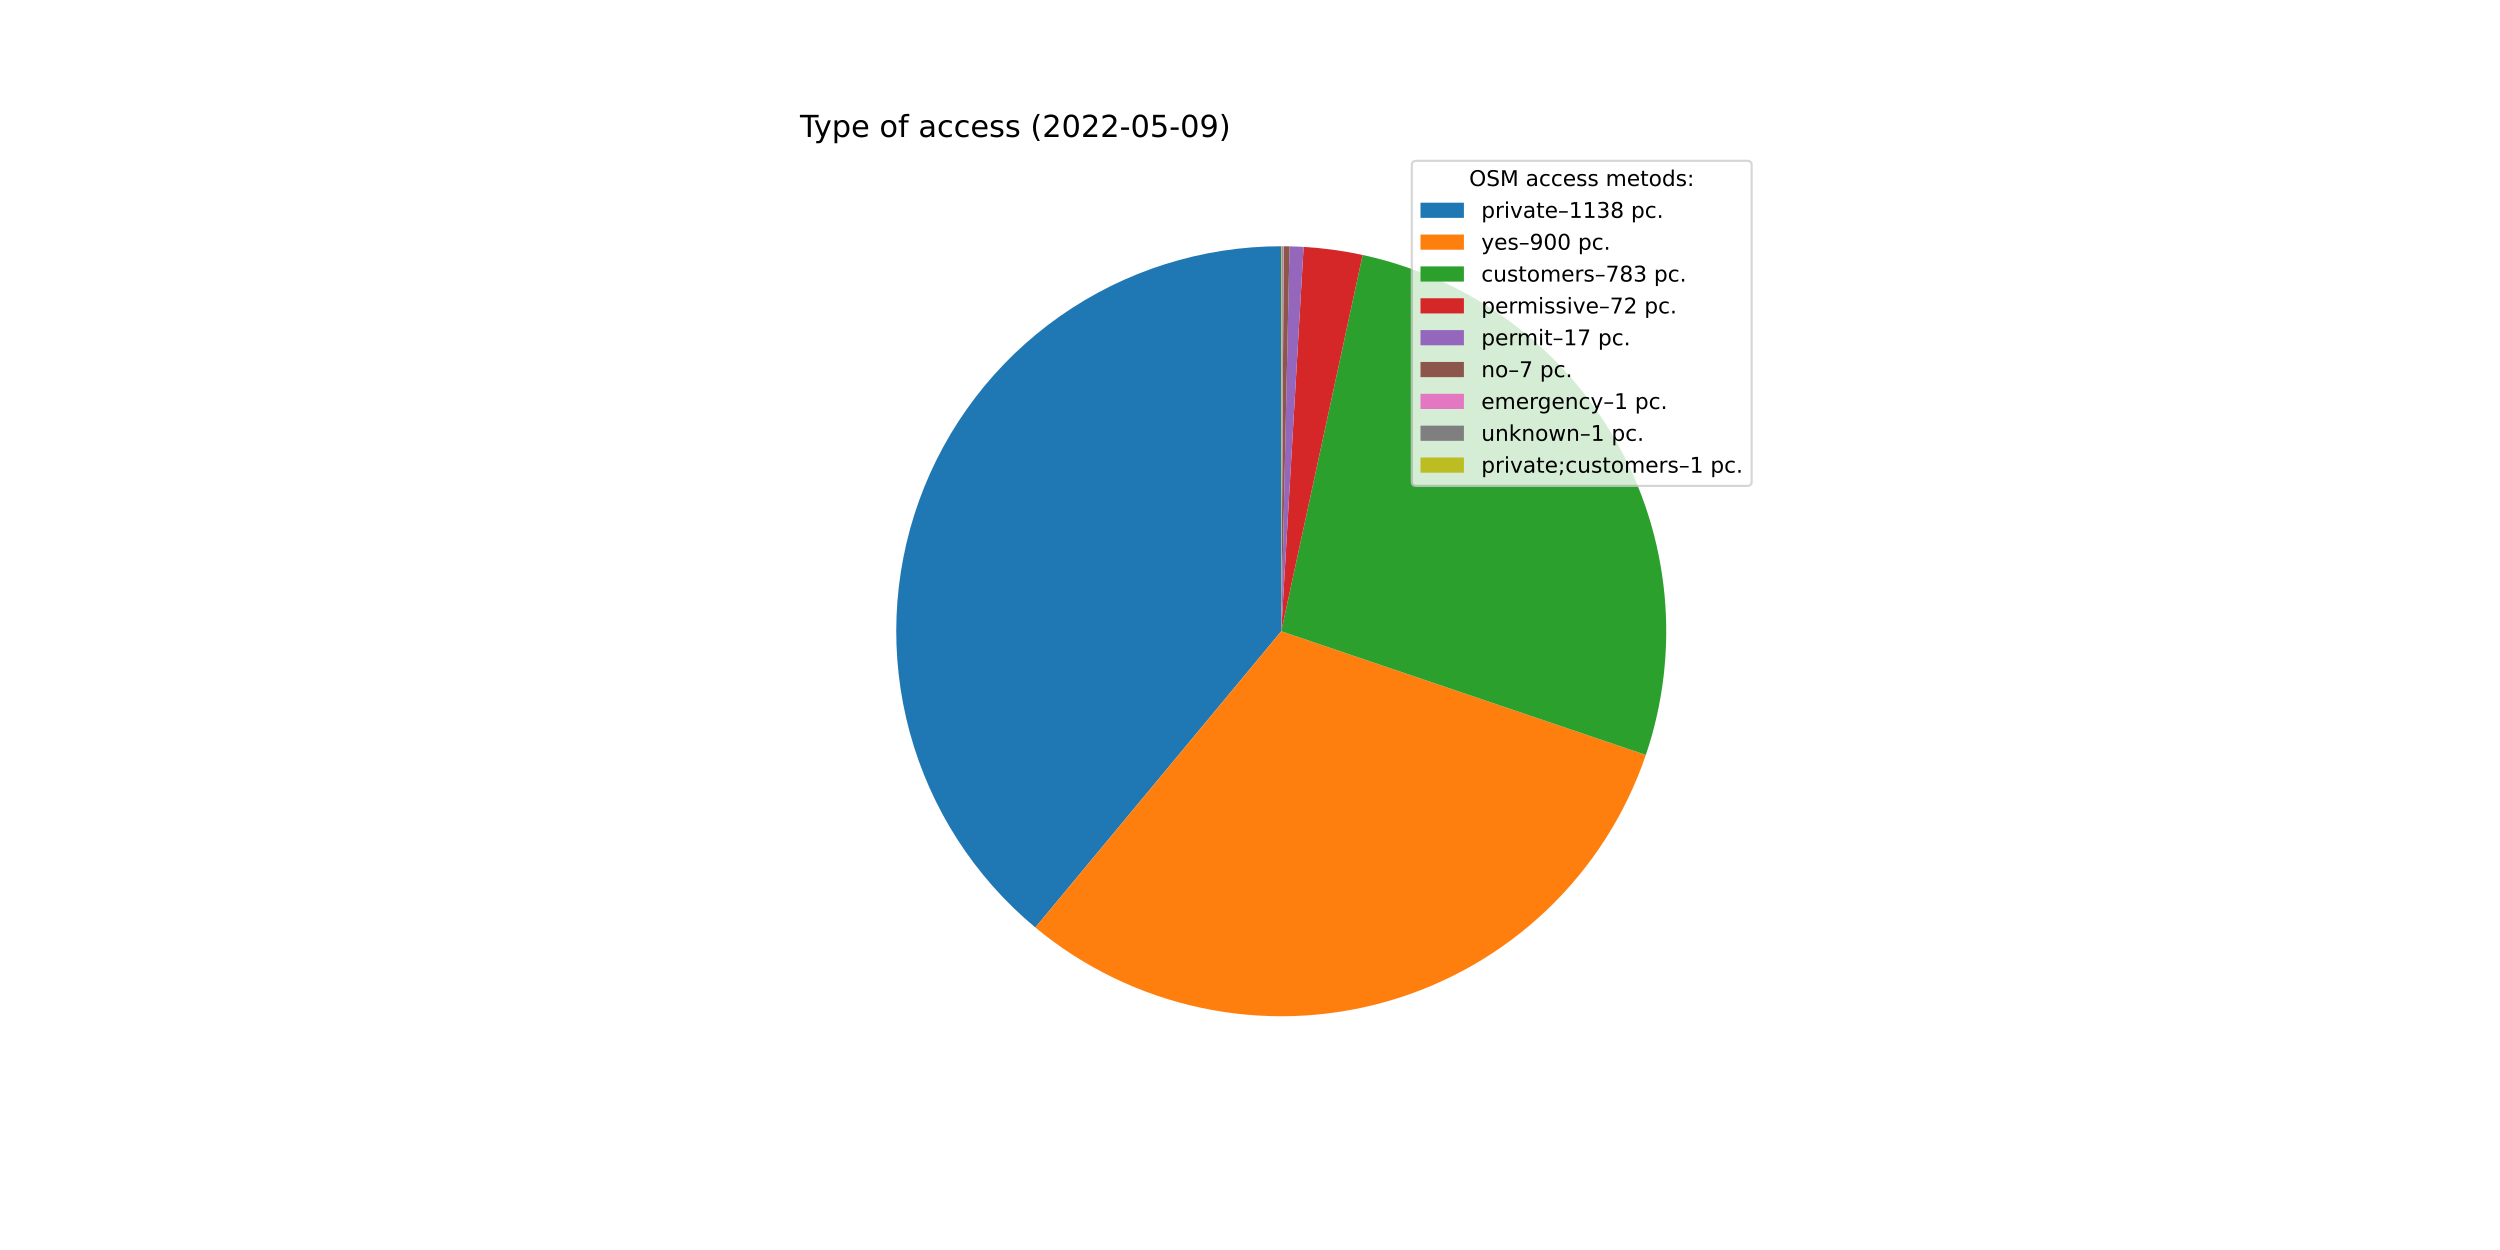
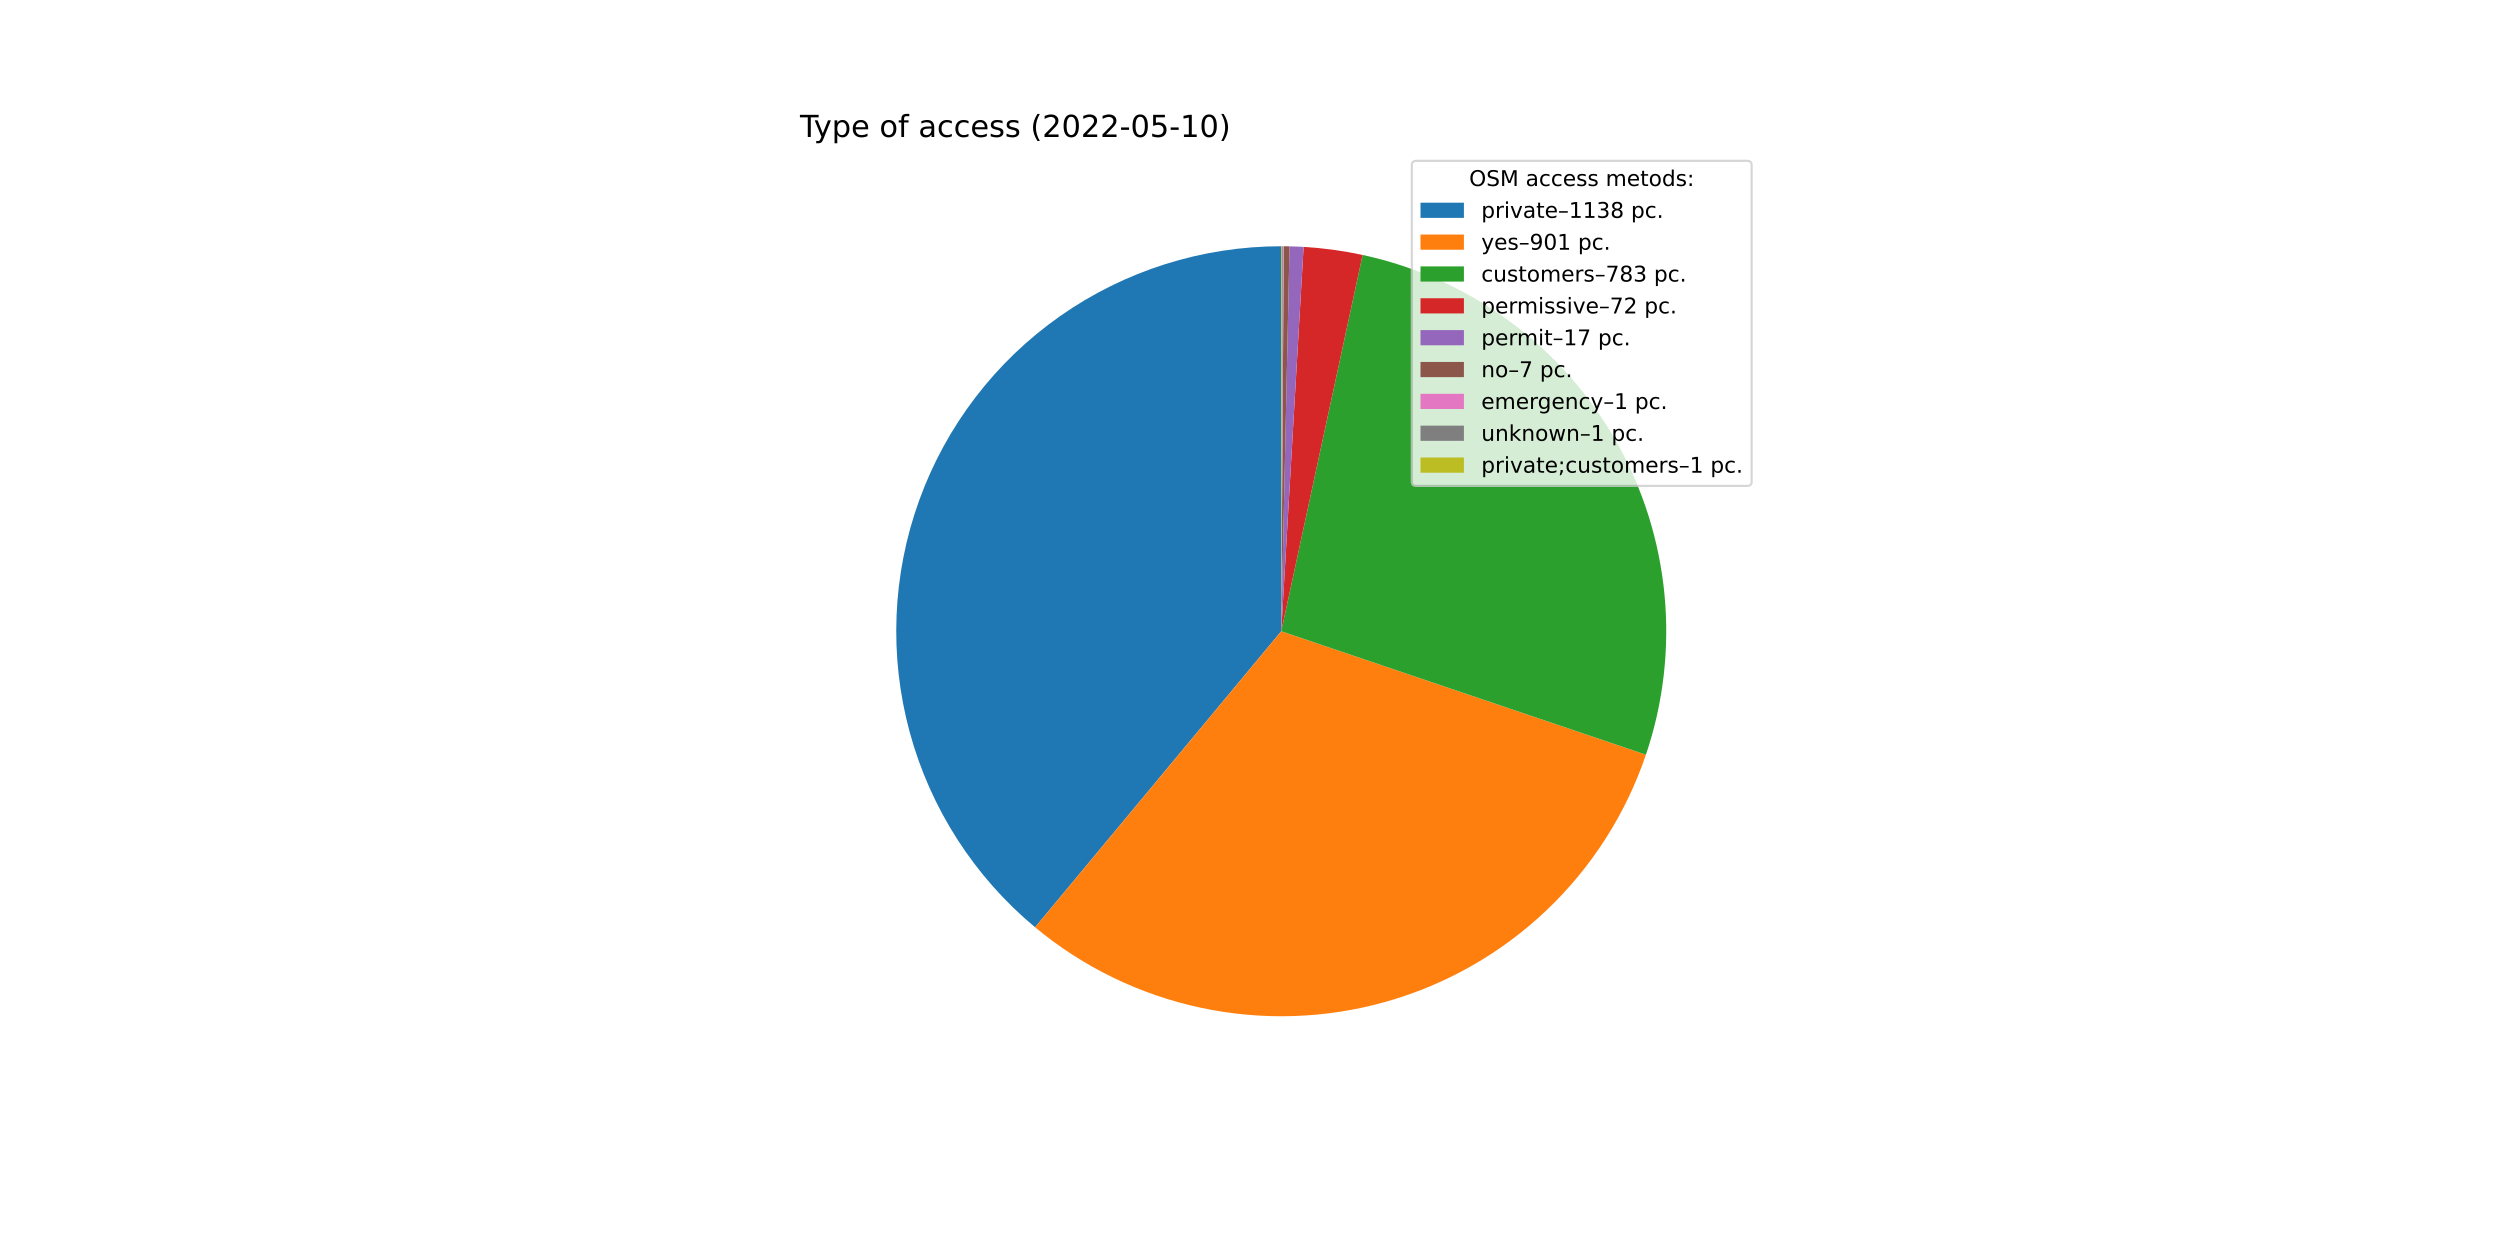
<svg xmlns="http://www.w3.org/2000/svg" xmlns:xlink="http://www.w3.org/1999/xlink" width="1152pt" height="576pt" viewBox="0 0 1152 576" version="1.1">
  <defs>
    <style type="text/css">*{stroke-linejoin: round; stroke-linecap: butt}</style>
  </defs>
  <g id="figure_1">
    <g id="patch_1">
      <path d="M 0 576  L 1152 576  L 1152 0  L 0 0  z " style="fill: #ffffff" />
    </g>
    <g id="axes_1">
      <g id="patch_2">
-         <path d="M 590.4 113.472  C 553.918 113.472 518.309 124.725 488.452 145.69  C 458.595 166.654 435.919 196.327 423.532 230.642  C 411.145 264.956 409.638 302.271 419.219 337.472  C 428.801 372.674 449.011 404.077 477.081 427.38  L 590.4 290.88  L 590.4 113.472  z " style="fill: #1f77b4" />
+         <path d="M 590.4 113.472  C 553.931 113.472 518.333 124.717 488.482 145.668  C 458.632 166.619 435.955 196.274 423.557 230.572  C 411.16 264.869 409.634 302.169 419.19 337.365  C 428.746 372.56 448.926 403.967 476.966 427.285  L 590.4 290.88  L 590.4 113.472  z " style="fill: #1f77b4" />
      </g>
      <g id="patch_3">
-         <path d="M 477.081 427.38  C 499.217 445.757 525.494 458.476 553.639 464.438  C 581.785 470.399 610.962 469.425 638.648 461.601  C 666.333 453.777 691.704 439.335 712.566 419.523  C 733.427 399.712 749.16 375.12 758.403 347.876  L 590.4 290.88  L 477.081 427.38  z " style="fill: #ff7f0e" />
+         <path d="M 476.966 427.285  C 499.104 445.695 525.394 458.441 553.558 464.42  C 581.723 470.4 610.924 469.433 638.631 461.606  C 666.339 453.778 691.729 439.322 712.601 419.489  C 733.474 399.657 749.208 375.038 758.44 347.767  L 590.4 290.88  L 476.966 427.285  z " style="fill: #ff7f0e" />
      </g>
      <g id="patch_4">
-         <path d="M 758.403 347.876  C 766.435 324.201 769.373 299.093 767.022 274.203  C 764.672 249.314 757.087 225.2 744.766 203.446  C 732.445 181.693 715.664 162.788 695.525 147.973  C 675.387 133.159 652.343 122.768 627.907 117.482  L 590.4 290.88  L 758.403 347.876  z " style="fill: #2ca02c" />
+         <path d="M 758.44 347.767  C 766.454 324.095 769.376 298.994 767.014 274.114  C 764.652 249.234 757.059 225.132 744.735 203.391  C 732.41 181.649 715.629 162.755 695.494 147.951  C 675.36 133.146 652.322 122.761 627.895 117.479  L 590.4 290.88  L 758.44 347.767  z " style="fill: #2ca02c" />
      </g>
      <g id="patch_5">
-         <path d="M 627.907 117.482  C 623.429 116.514 618.916 115.719 614.376 115.1  C 609.837 114.48 605.275 114.037 600.701 113.771  L 590.4 290.88  L 627.907 117.482  z " style="fill: #d62728" />
+         <path d="M 627.895 117.479  C 623.418 116.511 618.906 115.717 614.368 115.099  C 609.83 114.48 605.27 114.037 600.698 113.771  L 590.4 290.88  L 627.895 117.479  z " style="fill: #d62728" />
      </g>
      <g id="patch_6">
-         <path d="M 600.701 113.771  C 599.621 113.709 598.541 113.656 597.46 113.613  C 596.38 113.57 595.299 113.536 594.217 113.513  L 590.4 290.88  L 600.701 113.771  z " style="fill: #9467bd" />
+         <path d="M 600.698 113.771  C 599.618 113.708 598.538 113.655 597.458 113.612  C 596.378 113.569 595.297 113.536 594.216 113.513  L 590.4 290.88  L 600.698 113.771  z " style="fill: #9467bd" />
      </g>
      <g id="patch_7">
-         <path d="M 594.217 113.513  C 593.772 113.503 593.327 113.496 592.881 113.489  C 592.436 113.483 591.991 113.479 591.545 113.476  L 590.4 290.88  L 594.217 113.513  z " style="fill: #8c564b" />
+         <path d="M 594.216 113.513  C 593.771 113.503 593.326 113.496 592.88 113.489  C 592.435 113.483 591.99 113.479 591.545 113.476  L 590.4 290.88  L 594.216 113.513  z " style="fill: #8c564b" />
      </g>
      <g id="patch_8">
-         <path d="M 591.545 113.476  C 591.482 113.475 591.418 113.475 591.354 113.475  C 591.291 113.474 591.227 113.474 591.164 113.474  L 590.4 290.88  L 591.545 113.476  z " style="fill: #e377c2" />
+         <path d="M 591.545 113.476  C 591.481 113.475 591.418 113.475 591.354 113.475  C 591.29 113.474 591.227 113.474 591.163 113.474  L 590.4 290.88  L 591.545 113.476  z " style="fill: #e377c2" />
      </g>
      <g id="patch_9">
-         <path d="M 591.164 113.474  C 591.1 113.473 591.036 113.473 590.973 113.473  C 590.909 113.473 590.845 113.473 590.782 113.472  L 590.4 290.88  L 591.164 113.474  z " style="fill: #7f7f7f" />
+         <path d="M 591.163 113.474  C 591.1 113.473 591.036 113.473 590.972 113.473  C 590.909 113.473 590.845 113.473 590.782 113.472  L 590.4 290.88  L 591.163 113.474  z " style="fill: #7f7f7f" />
      </g>
      <g id="patch_10">
-         <path d="M 590.782 113.472  C 590.718 113.472 590.655 113.472 590.591 113.472  C 590.527 113.472 590.464 113.472 590.4 113.472  L 590.4 290.88  L 590.782 113.472  z " style="fill: #bcbd22" />
+         <path d="M 590.782 113.472  C 590.718 113.472 590.654 113.472 590.591 113.472  C 590.527 113.472 590.464 113.472 590.4 113.472  L 590.4 290.88  L 590.782 113.472  z " style="fill: #bcbd22" />
      </g>
      <g id="matplotlib.axis_1" />
      <g id="matplotlib.axis_2" />
      <g id="text_1">
        <g transform="translate(368.64 63.12)scale(0.14 -0.14)">
          <defs>
            <path id="DejaVuSans-54" d="M -19 4666  L 3928 4666  L 3928 4134  L 2272 4134  L 2272 0  L 1638 0  L 1638 4134  L -19 4134  L -19 4666  z " transform="scale(0.015625)" />
            <path id="DejaVuSans-79" d="M 2059 -325  Q 1816 -950 1584 -1140  Q 1353 -1331 966 -1331  L 506 -1331  L 506 -850  L 844 -850  Q 1081 -850 1212 -737  Q 1344 -625 1503 -206  L 1606 56  L 191 3500  L 800 3500  L 1894 763  L 2988 3500  L 3597 3500  L 2059 -325  z " transform="scale(0.015625)" />
            <path id="DejaVuSans-70" d="M 1159 525  L 1159 -1331  L 581 -1331  L 581 3500  L 1159 3500  L 1159 2969  Q 1341 3281 1617 3432  Q 1894 3584 2278 3584  Q 2916 3584 3314 3078  Q 3713 2572 3713 1747  Q 3713 922 3314 415  Q 2916 -91 2278 -91  Q 1894 -91 1617 61  Q 1341 213 1159 525  z M 3116 1747  Q 3116 2381 2855 2742  Q 2594 3103 2138 3103  Q 1681 3103 1420 2742  Q 1159 2381 1159 1747  Q 1159 1113 1420 752  Q 1681 391 2138 391  Q 2594 391 2855 752  Q 3116 1113 3116 1747  z " transform="scale(0.015625)" />
            <path id="DejaVuSans-65" d="M 3597 1894  L 3597 1613  L 953 1613  Q 991 1019 1311 708  Q 1631 397 2203 397  Q 2534 397 2845 478  Q 3156 559 3463 722  L 3463 178  Q 3153 47 2828 -22  Q 2503 -91 2169 -91  Q 1331 -91 842 396  Q 353 884 353 1716  Q 353 2575 817 3079  Q 1281 3584 2069 3584  Q 2775 3584 3186 3129  Q 3597 2675 3597 1894  z M 3022 2063  Q 3016 2534 2758 2815  Q 2500 3097 2075 3097  Q 1594 3097 1305 2825  Q 1016 2553 972 2059  L 3022 2063  z " transform="scale(0.015625)" />
            <path id="DejaVuSans-20" transform="scale(0.015625)" />
            <path id="DejaVuSans-6f" d="M 1959 3097  Q 1497 3097 1228 2736  Q 959 2375 959 1747  Q 959 1119 1226 758  Q 1494 397 1959 397  Q 2419 397 2687 759  Q 2956 1122 2956 1747  Q 2956 2369 2687 2733  Q 2419 3097 1959 3097  z M 1959 3584  Q 2709 3584 3137 3096  Q 3566 2609 3566 1747  Q 3566 888 3137 398  Q 2709 -91 1959 -91  Q 1206 -91 779 398  Q 353 888 353 1747  Q 353 2609 779 3096  Q 1206 3584 1959 3584  z " transform="scale(0.015625)" />
            <path id="DejaVuSans-66" d="M 2375 4863  L 2375 4384  L 1825 4384  Q 1516 4384 1395 4259  Q 1275 4134 1275 3809  L 1275 3500  L 2222 3500  L 2222 3053  L 1275 3053  L 1275 0  L 697 0  L 697 3053  L 147 3053  L 147 3500  L 697 3500  L 697 3744  Q 697 4328 969 4595  Q 1241 4863 1831 4863  L 2375 4863  z " transform="scale(0.015625)" />
            <path id="DejaVuSans-61" d="M 2194 1759  Q 1497 1759 1228 1600  Q 959 1441 959 1056  Q 959 750 1161 570  Q 1363 391 1709 391  Q 2188 391 2477 730  Q 2766 1069 2766 1631  L 2766 1759  L 2194 1759  z M 3341 1997  L 3341 0  L 2766 0  L 2766 531  Q 2569 213 2275 61  Q 1981 -91 1556 -91  Q 1019 -91 701 211  Q 384 513 384 1019  Q 384 1609 779 1909  Q 1175 2209 1959 2209  L 2766 2209  L 2766 2266  Q 2766 2663 2505 2880  Q 2244 3097 1772 3097  Q 1472 3097 1187 3025  Q 903 2953 641 2809  L 641 3341  Q 956 3463 1253 3523  Q 1550 3584 1831 3584  Q 2591 3584 2966 3190  Q 3341 2797 3341 1997  z " transform="scale(0.015625)" />
            <path id="DejaVuSans-63" d="M 3122 3366  L 3122 2828  Q 2878 2963 2633 3030  Q 2388 3097 2138 3097  Q 1578 3097 1268 2742  Q 959 2388 959 1747  Q 959 1106 1268 751  Q 1578 397 2138 397  Q 2388 397 2633 464  Q 2878 531 3122 666  L 3122 134  Q 2881 22 2623 -34  Q 2366 -91 2075 -91  Q 1284 -91 818 406  Q 353 903 353 1747  Q 353 2603 823 3093  Q 1294 3584 2113 3584  Q 2378 3584 2631 3529  Q 2884 3475 3122 3366  z " transform="scale(0.015625)" />
            <path id="DejaVuSans-73" d="M 2834 3397  L 2834 2853  Q 2591 2978 2328 3040  Q 2066 3103 1784 3103  Q 1356 3103 1142 2972  Q 928 2841 928 2578  Q 928 2378 1081 2264  Q 1234 2150 1697 2047  L 1894 2003  Q 2506 1872 2764 1633  Q 3022 1394 3022 966  Q 3022 478 2636 193  Q 2250 -91 1575 -91  Q 1294 -91 989 -36  Q 684 19 347 128  L 347 722  Q 666 556 975 473  Q 1284 391 1588 391  Q 1994 391 2212 530  Q 2431 669 2431 922  Q 2431 1156 2273 1281  Q 2116 1406 1581 1522  L 1381 1569  Q 847 1681 609 1914  Q 372 2147 372 2553  Q 372 3047 722 3315  Q 1072 3584 1716 3584  Q 2034 3584 2315 3537  Q 2597 3491 2834 3397  z " transform="scale(0.015625)" />
            <path id="DejaVuSans-28" d="M 1984 4856  Q 1566 4138 1362 3434  Q 1159 2731 1159 2009  Q 1159 1288 1364 580  Q 1569 -128 1984 -844  L 1484 -844  Q 1016 -109 783 600  Q 550 1309 550 2009  Q 550 2706 781 3412  Q 1013 4119 1484 4856  L 1984 4856  z " transform="scale(0.015625)" />
            <path id="DejaVuSans-32" d="M 1228 531  L 3431 531  L 3431 0  L 469 0  L 469 531  Q 828 903 1448 1529  Q 2069 2156 2228 2338  Q 2531 2678 2651 2914  Q 2772 3150 2772 3378  Q 2772 3750 2511 3984  Q 2250 4219 1831 4219  Q 1534 4219 1204 4116  Q 875 4013 500 3803  L 500 4441  Q 881 4594 1212 4672  Q 1544 4750 1819 4750  Q 2544 4750 2975 4387  Q 3406 4025 3406 3419  Q 3406 3131 3298 2873  Q 3191 2616 2906 2266  Q 2828 2175 2409 1742  Q 1991 1309 1228 531  z " transform="scale(0.015625)" />
            <path id="DejaVuSans-30" d="M 2034 4250  Q 1547 4250 1301 3770  Q 1056 3291 1056 2328  Q 1056 1369 1301 889  Q 1547 409 2034 409  Q 2525 409 2770 889  Q 3016 1369 3016 2328  Q 3016 3291 2770 3770  Q 2525 4250 2034 4250  z M 2034 4750  Q 2819 4750 3233 4129  Q 3647 3509 3647 2328  Q 3647 1150 3233 529  Q 2819 -91 2034 -91  Q 1250 -91 836 529  Q 422 1150 422 2328  Q 422 3509 836 4129  Q 1250 4750 2034 4750  z " transform="scale(0.015625)" />
            <path id="DejaVuSans-2d" d="M 313 2009  L 1997 2009  L 1997 1497  L 313 1497  L 313 2009  z " transform="scale(0.015625)" />
            <path id="DejaVuSans-35" d="M 691 4666  L 3169 4666  L 3169 4134  L 1269 4134  L 1269 2991  Q 1406 3038 1543 3061  Q 1681 3084 1819 3084  Q 2600 3084 3056 2656  Q 3513 2228 3513 1497  Q 3513 744 3044 326  Q 2575 -91 1722 -91  Q 1428 -91 1123 -41  Q 819 9 494 109  L 494 744  Q 775 591 1075 516  Q 1375 441 1709 441  Q 2250 441 2565 725  Q 2881 1009 2881 1497  Q 2881 1984 2565 2268  Q 2250 2553 1709 2553  Q 1456 2553 1204 2497  Q 953 2441 691 2322  L 691 4666  z " transform="scale(0.015625)" />
-             <path id="DejaVuSans-39" d="M 703 97  L 703 672  Q 941 559 1184 500  Q 1428 441 1663 441  Q 2288 441 2617 861  Q 2947 1281 2994 2138  Q 2813 1869 2534 1725  Q 2256 1581 1919 1581  Q 1219 1581 811 2004  Q 403 2428 403 3163  Q 403 3881 828 4315  Q 1253 4750 1959 4750  Q 2769 4750 3195 4129  Q 3622 3509 3622 2328  Q 3622 1225 3098 567  Q 2575 -91 1691 -91  Q 1453 -91 1209 -44  Q 966 3 703 97  z M 1959 2075  Q 2384 2075 2632 2365  Q 2881 2656 2881 3163  Q 2881 3666 2632 3958  Q 2384 4250 1959 4250  Q 1534 4250 1286 3958  Q 1038 3666 1038 3163  Q 1038 2656 1286 2365  Q 1534 2075 1959 2075  z " transform="scale(0.015625)" />
+             <path id="DejaVuSans-31" d="M 794 531  L 1825 531  L 1825 4091  L 703 3866  L 703 4441  L 1819 4666  L 2450 4666  L 2450 531  L 3481 531  L 3481 0  L 794 0  L 794 531  z " transform="scale(0.015625)" />
            <path id="DejaVuSans-29" d="M 513 4856  L 1013 4856  Q 1481 4119 1714 3412  Q 1947 2706 1947 2009  Q 1947 1309 1714 600  Q 1481 -109 1013 -844  L 513 -844  Q 928 -128 1133 580  Q 1338 1288 1338 2009  Q 1338 2731 1133 3434  Q 928 4138 513 4856  z " transform="scale(0.015625)" />
          </defs>
          <use xlink:href="#DejaVuSans-54" />
          <use xlink:href="#DejaVuSans-79" x="45.459" />
          <use xlink:href="#DejaVuSans-70" x="104.639" />
          <use xlink:href="#DejaVuSans-65" x="168.115" />
          <use xlink:href="#DejaVuSans-20" x="229.639" />
          <use xlink:href="#DejaVuSans-6f" x="261.426" />
          <use xlink:href="#DejaVuSans-66" x="322.607" />
          <use xlink:href="#DejaVuSans-20" x="357.812" />
          <use xlink:href="#DejaVuSans-61" x="389.6" />
          <use xlink:href="#DejaVuSans-63" x="450.879" />
          <use xlink:href="#DejaVuSans-63" x="505.859" />
          <use xlink:href="#DejaVuSans-65" x="560.84" />
          <use xlink:href="#DejaVuSans-73" x="622.363" />
          <use xlink:href="#DejaVuSans-73" x="674.463" />
          <use xlink:href="#DejaVuSans-20" x="726.562" />
          <use xlink:href="#DejaVuSans-28" x="758.35" />
          <use xlink:href="#DejaVuSans-32" x="797.363" />
          <use xlink:href="#DejaVuSans-30" x="860.986" />
          <use xlink:href="#DejaVuSans-32" x="924.609" />
          <use xlink:href="#DejaVuSans-32" x="988.232" />
          <use xlink:href="#DejaVuSans-2d" x="1051.855" />
          <use xlink:href="#DejaVuSans-30" x="1087.939" />
          <use xlink:href="#DejaVuSans-35" x="1151.562" />
          <use xlink:href="#DejaVuSans-2d" x="1215.186" />
-           <use xlink:href="#DejaVuSans-30" x="1251.27" />
-           <use xlink:href="#DejaVuSans-39" x="1314.893" />
+           <use xlink:href="#DejaVuSans-31" x="1251.27" />
+           <use xlink:href="#DejaVuSans-30" x="1314.893" />
          <use xlink:href="#DejaVuSans-29" x="1378.516" />
        </g>
      </g>
      <g id="legend_1">
        <g id="patch_11">
          <path d="M 652.569 223.901  L 805.16 223.901  Q 807.16 223.901 807.16 221.901  L 807.16 76.12  Q 807.16 74.12 805.16 74.12  L 652.569 74.12  Q 650.569 74.12 650.569 76.12  L 650.569 221.901  Q 650.569 223.901 652.569 223.901  z " style="fill: #ffffff; opacity: 0.8; stroke: #cccccc; stroke-linejoin: miter" />
        </g>
        <g id="text_2">
          <g transform="translate(676.9842 85.71844)scale(0.1 -0.1)">
            <defs>
              <path id="DejaVuSans-4f" d="M 2522 4238  Q 1834 4238 1429 3725  Q 1025 3213 1025 2328  Q 1025 1447 1429 934  Q 1834 422 2522 422  Q 3209 422 3611 934  Q 4013 1447 4013 2328  Q 4013 3213 3611 3725  Q 3209 4238 2522 4238  z M 2522 4750  Q 3503 4750 4090 4092  Q 4678 3434 4678 2328  Q 4678 1225 4090 567  Q 3503 -91 2522 -91  Q 1538 -91 948 565  Q 359 1222 359 2328  Q 359 3434 948 4092  Q 1538 4750 2522 4750  z " transform="scale(0.015625)" />
              <path id="DejaVuSans-53" d="M 3425 4513  L 3425 3897  Q 3066 4069 2747 4153  Q 2428 4238 2131 4238  Q 1616 4238 1336 4038  Q 1056 3838 1056 3469  Q 1056 3159 1242 3001  Q 1428 2844 1947 2747  L 2328 2669  Q 3034 2534 3370 2195  Q 3706 1856 3706 1288  Q 3706 609 3251 259  Q 2797 -91 1919 -91  Q 1588 -91 1214 -16  Q 841 59 441 206  L 441 856  Q 825 641 1194 531  Q 1563 422 1919 422  Q 2459 422 2753 634  Q 3047 847 3047 1241  Q 3047 1584 2836 1778  Q 2625 1972 2144 2069  L 1759 2144  Q 1053 2284 737 2584  Q 422 2884 422 3419  Q 422 4038 858 4394  Q 1294 4750 2059 4750  Q 2388 4750 2728 4690  Q 3069 4631 3425 4513  z " transform="scale(0.015625)" />
              <path id="DejaVuSans-4d" d="M 628 4666  L 1569 4666  L 2759 1491  L 3956 4666  L 4897 4666  L 4897 0  L 4281 0  L 4281 4097  L 3078 897  L 2444 897  L 1241 4097  L 1241 0  L 628 0  L 628 4666  z " transform="scale(0.015625)" />
              <path id="DejaVuSans-6d" d="M 3328 2828  Q 3544 3216 3844 3400  Q 4144 3584 4550 3584  Q 5097 3584 5394 3201  Q 5691 2819 5691 2113  L 5691 0  L 5113 0  L 5113 2094  Q 5113 2597 4934 2840  Q 4756 3084 4391 3084  Q 3944 3084 3684 2787  Q 3425 2491 3425 1978  L 3425 0  L 2847 0  L 2847 2094  Q 2847 2600 2669 2842  Q 2491 3084 2119 3084  Q 1678 3084 1418 2786  Q 1159 2488 1159 1978  L 1159 0  L 581 0  L 581 3500  L 1159 3500  L 1159 2956  Q 1356 3278 1631 3431  Q 1906 3584 2284 3584  Q 2666 3584 2933 3390  Q 3200 3197 3328 2828  z " transform="scale(0.015625)" />
              <path id="DejaVuSans-74" d="M 1172 4494  L 1172 3500  L 2356 3500  L 2356 3053  L 1172 3053  L 1172 1153  Q 1172 725 1289 603  Q 1406 481 1766 481  L 2356 481  L 2356 0  L 1766 0  Q 1100 0 847 248  Q 594 497 594 1153  L 594 3053  L 172 3053  L 172 3500  L 594 3500  L 594 4494  L 1172 4494  z " transform="scale(0.015625)" />
              <path id="DejaVuSans-64" d="M 2906 2969  L 2906 4863  L 3481 4863  L 3481 0  L 2906 0  L 2906 525  Q 2725 213 2448 61  Q 2172 -91 1784 -91  Q 1150 -91 751 415  Q 353 922 353 1747  Q 353 2572 751 3078  Q 1150 3584 1784 3584  Q 2172 3584 2448 3432  Q 2725 3281 2906 2969  z M 947 1747  Q 947 1113 1208 752  Q 1469 391 1925 391  Q 2381 391 2643 752  Q 2906 1113 2906 1747  Q 2906 2381 2643 2742  Q 2381 3103 1925 3103  Q 1469 3103 1208 2742  Q 947 2381 947 1747  z " transform="scale(0.015625)" />
              <path id="DejaVuSans-3a" d="M 750 794  L 1409 794  L 1409 0  L 750 0  L 750 794  z M 750 3309  L 1409 3309  L 1409 2516  L 750 2516  L 750 3309  z " transform="scale(0.015625)" />
            </defs>
            <use xlink:href="#DejaVuSans-4f" />
            <use xlink:href="#DejaVuSans-53" x="78.711" />
            <use xlink:href="#DejaVuSans-4d" x="142.188" />
            <use xlink:href="#DejaVuSans-20" x="228.467" />
            <use xlink:href="#DejaVuSans-61" x="260.254" />
            <use xlink:href="#DejaVuSans-63" x="321.533" />
            <use xlink:href="#DejaVuSans-63" x="376.514" />
            <use xlink:href="#DejaVuSans-65" x="431.494" />
            <use xlink:href="#DejaVuSans-73" x="493.018" />
            <use xlink:href="#DejaVuSans-73" x="545.117" />
            <use xlink:href="#DejaVuSans-20" x="597.217" />
            <use xlink:href="#DejaVuSans-6d" x="629.004" />
            <use xlink:href="#DejaVuSans-65" x="726.416" />
            <use xlink:href="#DejaVuSans-74" x="787.939" />
            <use xlink:href="#DejaVuSans-6f" x="827.148" />
            <use xlink:href="#DejaVuSans-64" x="888.33" />
            <use xlink:href="#DejaVuSans-73" x="951.807" />
            <use xlink:href="#DejaVuSans-3a" x="1003.906" />
          </g>
        </g>
        <g id="patch_12">
          <path d="M 654.569 100.397  L 674.569 100.397  L 674.569 93.397  L 654.569 93.397  z " style="fill: #1f77b4" />
        </g>
        <g id="text_3">
          <g transform="translate(682.5694 100.3966)scale(0.1 -0.1)">
            <defs>
              <path id="DejaVuSans-72" d="M 2631 2963  Q 2534 3019 2420 3045  Q 2306 3072 2169 3072  Q 1681 3072 1420 2755  Q 1159 2438 1159 1844  L 1159 0  L 581 0  L 581 3500  L 1159 3500  L 1159 2956  Q 1341 3275 1631 3429  Q 1922 3584 2338 3584  Q 2397 3584 2469 3576  Q 2541 3569 2628 3553  L 2631 2963  z " transform="scale(0.015625)" />
              <path id="DejaVuSans-69" d="M 603 3500  L 1178 3500  L 1178 0  L 603 0  L 603 3500  z M 603 4863  L 1178 4863  L 1178 4134  L 603 4134  L 603 4863  z " transform="scale(0.015625)" />
              <path id="DejaVuSans-76" d="M 191 3500  L 800 3500  L 1894 563  L 2988 3500  L 3597 3500  L 2284 0  L 1503 0  L 191 3500  z " transform="scale(0.015625)" />
              <path id="DejaVuSans-2013" d="M 313 1978  L 2888 1978  L 2888 1528  L 313 1528  L 313 1978  z " transform="scale(0.015625)" />
-               <path id="DejaVuSans-31" d="M 794 531  L 1825 531  L 1825 4091  L 703 3866  L 703 4441  L 1819 4666  L 2450 4666  L 2450 531  L 3481 531  L 3481 0  L 794 0  L 794 531  z " transform="scale(0.015625)" />
              <path id="DejaVuSans-33" d="M 2597 2516  Q 3050 2419 3304 2112  Q 3559 1806 3559 1356  Q 3559 666 3084 287  Q 2609 -91 1734 -91  Q 1441 -91 1130 -33  Q 819 25 488 141  L 488 750  Q 750 597 1062 519  Q 1375 441 1716 441  Q 2309 441 2620 675  Q 2931 909 2931 1356  Q 2931 1769 2642 2001  Q 2353 2234 1838 2234  L 1294 2234  L 1294 2753  L 1863 2753  Q 2328 2753 2575 2939  Q 2822 3125 2822 3475  Q 2822 3834 2567 4026  Q 2313 4219 1838 4219  Q 1578 4219 1281 4162  Q 984 4106 628 3988  L 628 4550  Q 988 4650 1302 4700  Q 1616 4750 1894 4750  Q 2613 4750 3031 4423  Q 3450 4097 3450 3541  Q 3450 3153 3228 2886  Q 3006 2619 2597 2516  z " transform="scale(0.015625)" />
              <path id="DejaVuSans-38" d="M 2034 2216  Q 1584 2216 1326 1975  Q 1069 1734 1069 1313  Q 1069 891 1326 650  Q 1584 409 2034 409  Q 2484 409 2743 651  Q 3003 894 3003 1313  Q 3003 1734 2745 1975  Q 2488 2216 2034 2216  z M 1403 2484  Q 997 2584 770 2862  Q 544 3141 544 3541  Q 544 4100 942 4425  Q 1341 4750 2034 4750  Q 2731 4750 3128 4425  Q 3525 4100 3525 3541  Q 3525 3141 3298 2862  Q 3072 2584 2669 2484  Q 3125 2378 3379 2068  Q 3634 1759 3634 1313  Q 3634 634 3220 271  Q 2806 -91 2034 -91  Q 1263 -91 848 271  Q 434 634 434 1313  Q 434 1759 690 2068  Q 947 2378 1403 2484  z M 1172 3481  Q 1172 3119 1398 2916  Q 1625 2713 2034 2713  Q 2441 2713 2670 2916  Q 2900 3119 2900 3481  Q 2900 3844 2670 4047  Q 2441 4250 2034 4250  Q 1625 4250 1398 4047  Q 1172 3844 1172 3481  z " transform="scale(0.015625)" />
              <path id="DejaVuSans-2e" d="M 684 794  L 1344 794  L 1344 0  L 684 0  L 684 794  z " transform="scale(0.015625)" />
            </defs>
            <use xlink:href="#DejaVuSans-70" />
            <use xlink:href="#DejaVuSans-72" x="63.477" />
            <use xlink:href="#DejaVuSans-69" x="104.59" />
            <use xlink:href="#DejaVuSans-76" x="132.373" />
            <use xlink:href="#DejaVuSans-61" x="191.553" />
            <use xlink:href="#DejaVuSans-74" x="252.832" />
            <use xlink:href="#DejaVuSans-65" x="292.041" />
            <use xlink:href="#DejaVuSans-2013" x="353.564" />
            <use xlink:href="#DejaVuSans-31" x="403.564" />
            <use xlink:href="#DejaVuSans-31" x="467.188" />
            <use xlink:href="#DejaVuSans-33" x="530.811" />
            <use xlink:href="#DejaVuSans-38" x="594.434" />
            <use xlink:href="#DejaVuSans-20" x="658.057" />
            <use xlink:href="#DejaVuSans-70" x="689.844" />
            <use xlink:href="#DejaVuSans-63" x="753.32" />
            <use xlink:href="#DejaVuSans-2e" x="808.301" />
          </g>
        </g>
        <g id="patch_13">
          <path d="M 654.569 115.075  L 674.569 115.075  L 674.569 108.075  L 654.569 108.075  z " style="fill: #ff7f0e" />
        </g>
        <g id="text_4">
          <g transform="translate(682.5694 115.0747)scale(0.1 -0.1)">
+             <defs>
+               <path id="DejaVuSans-39" d="M 703 97  L 703 672  Q 941 559 1184 500  Q 1428 441 1663 441  Q 2288 441 2617 861  Q 2947 1281 2994 2138  Q 2813 1869 2534 1725  Q 2256 1581 1919 1581  Q 1219 1581 811 2004  Q 403 2428 403 3163  Q 403 3881 828 4315  Q 1253 4750 1959 4750  Q 2769 4750 3195 4129  Q 3622 3509 3622 2328  Q 3622 1225 3098 567  Q 2575 -91 1691 -91  Q 1453 -91 1209 -44  Q 966 3 703 97  z M 1959 2075  Q 2384 2075 2632 2365  Q 2881 2656 2881 3163  Q 2881 3666 2632 3958  Q 2384 4250 1959 4250  Q 1534 4250 1286 3958  Q 1038 3666 1038 3163  Q 1038 2656 1286 2365  Q 1534 2075 1959 2075  z " transform="scale(0.015625)" />
+             </defs>
            <use xlink:href="#DejaVuSans-79" />
            <use xlink:href="#DejaVuSans-65" x="59.18" />
            <use xlink:href="#DejaVuSans-73" x="120.703" />
            <use xlink:href="#DejaVuSans-2013" x="172.803" />
            <use xlink:href="#DejaVuSans-39" x="222.803" />
            <use xlink:href="#DejaVuSans-30" x="286.426" />
-             <use xlink:href="#DejaVuSans-30" x="350.049" />
+             <use xlink:href="#DejaVuSans-31" x="350.049" />
            <use xlink:href="#DejaVuSans-20" x="413.672" />
            <use xlink:href="#DejaVuSans-70" x="445.459" />
            <use xlink:href="#DejaVuSans-63" x="508.936" />
            <use xlink:href="#DejaVuSans-2e" x="563.916" />
          </g>
        </g>
        <g id="patch_14">
          <path d="M 654.569 129.753  L 674.569 129.753  L 674.569 122.753  L 654.569 122.753  z " style="fill: #2ca02c" />
        </g>
        <g id="text_5">
          <g transform="translate(682.5694 129.7528)scale(0.1 -0.1)">
            <defs>
              <path id="DejaVuSans-75" d="M 544 1381  L 544 3500  L 1119 3500  L 1119 1403  Q 1119 906 1312 657  Q 1506 409 1894 409  Q 2359 409 2629 706  Q 2900 1003 2900 1516  L 2900 3500  L 3475 3500  L 3475 0  L 2900 0  L 2900 538  Q 2691 219 2414 64  Q 2138 -91 1772 -91  Q 1169 -91 856 284  Q 544 659 544 1381  z M 1991 3584  L 1991 3584  z " transform="scale(0.015625)" />
              <path id="DejaVuSans-37" d="M 525 4666  L 3525 4666  L 3525 4397  L 1831 0  L 1172 0  L 2766 4134  L 525 4134  L 525 4666  z " transform="scale(0.015625)" />
            </defs>
            <use xlink:href="#DejaVuSans-63" />
            <use xlink:href="#DejaVuSans-75" x="54.98" />
            <use xlink:href="#DejaVuSans-73" x="118.359" />
            <use xlink:href="#DejaVuSans-74" x="170.459" />
            <use xlink:href="#DejaVuSans-6f" x="209.668" />
            <use xlink:href="#DejaVuSans-6d" x="270.85" />
            <use xlink:href="#DejaVuSans-65" x="368.262" />
            <use xlink:href="#DejaVuSans-72" x="429.785" />
            <use xlink:href="#DejaVuSans-73" x="470.898" />
            <use xlink:href="#DejaVuSans-2013" x="522.998" />
            <use xlink:href="#DejaVuSans-37" x="572.998" />
            <use xlink:href="#DejaVuSans-38" x="636.621" />
            <use xlink:href="#DejaVuSans-33" x="700.244" />
            <use xlink:href="#DejaVuSans-20" x="763.867" />
            <use xlink:href="#DejaVuSans-70" x="795.654" />
            <use xlink:href="#DejaVuSans-63" x="859.131" />
            <use xlink:href="#DejaVuSans-2e" x="914.111" />
          </g>
        </g>
        <g id="patch_15">
          <path d="M 654.569 144.431  L 674.569 144.431  L 674.569 137.431  L 654.569 137.431  z " style="fill: #d62728" />
        </g>
        <g id="text_6">
          <g transform="translate(682.5694 144.4309)scale(0.1 -0.1)">
            <use xlink:href="#DejaVuSans-70" />
            <use xlink:href="#DejaVuSans-65" x="63.477" />
            <use xlink:href="#DejaVuSans-72" x="125" />
            <use xlink:href="#DejaVuSans-6d" x="164.363" />
            <use xlink:href="#DejaVuSans-69" x="261.775" />
            <use xlink:href="#DejaVuSans-73" x="289.559" />
            <use xlink:href="#DejaVuSans-73" x="341.658" />
            <use xlink:href="#DejaVuSans-69" x="393.758" />
            <use xlink:href="#DejaVuSans-76" x="421.541" />
            <use xlink:href="#DejaVuSans-65" x="480.721" />
            <use xlink:href="#DejaVuSans-2013" x="542.244" />
            <use xlink:href="#DejaVuSans-37" x="592.244" />
            <use xlink:href="#DejaVuSans-32" x="655.867" />
            <use xlink:href="#DejaVuSans-20" x="719.49" />
            <use xlink:href="#DejaVuSans-70" x="751.277" />
            <use xlink:href="#DejaVuSans-63" x="814.754" />
            <use xlink:href="#DejaVuSans-2e" x="869.734" />
          </g>
        </g>
        <g id="patch_16">
          <path d="M 654.569 159.109  L 674.569 159.109  L 674.569 152.109  L 654.569 152.109  z " style="fill: #9467bd" />
        </g>
        <g id="text_7">
          <g transform="translate(682.5694 159.1091)scale(0.1 -0.1)">
            <use xlink:href="#DejaVuSans-70" />
            <use xlink:href="#DejaVuSans-65" x="63.477" />
            <use xlink:href="#DejaVuSans-72" x="125" />
            <use xlink:href="#DejaVuSans-6d" x="164.363" />
            <use xlink:href="#DejaVuSans-69" x="261.775" />
            <use xlink:href="#DejaVuSans-74" x="289.559" />
            <use xlink:href="#DejaVuSans-2013" x="328.768" />
            <use xlink:href="#DejaVuSans-31" x="378.768" />
            <use xlink:href="#DejaVuSans-37" x="442.391" />
            <use xlink:href="#DejaVuSans-20" x="506.014" />
            <use xlink:href="#DejaVuSans-70" x="537.801" />
            <use xlink:href="#DejaVuSans-63" x="601.277" />
            <use xlink:href="#DejaVuSans-2e" x="656.258" />
          </g>
        </g>
        <g id="patch_17">
          <path d="M 654.569 173.787  L 674.569 173.787  L 674.569 166.787  L 654.569 166.787  z " style="fill: #8c564b" />
        </g>
        <g id="text_8">
          <g transform="translate(682.5694 173.7872)scale(0.1 -0.1)">
            <defs>
              <path id="DejaVuSans-6e" d="M 3513 2113  L 3513 0  L 2938 0  L 2938 2094  Q 2938 2591 2744 2837  Q 2550 3084 2163 3084  Q 1697 3084 1428 2787  Q 1159 2491 1159 1978  L 1159 0  L 581 0  L 581 3500  L 1159 3500  L 1159 2956  Q 1366 3272 1645 3428  Q 1925 3584 2291 3584  Q 2894 3584 3203 3211  Q 3513 2838 3513 2113  z " transform="scale(0.015625)" />
            </defs>
            <use xlink:href="#DejaVuSans-6e" />
            <use xlink:href="#DejaVuSans-6f" x="63.379" />
            <use xlink:href="#DejaVuSans-2013" x="124.561" />
            <use xlink:href="#DejaVuSans-37" x="174.561" />
            <use xlink:href="#DejaVuSans-20" x="238.184" />
            <use xlink:href="#DejaVuSans-70" x="269.971" />
            <use xlink:href="#DejaVuSans-63" x="333.447" />
            <use xlink:href="#DejaVuSans-2e" x="388.428" />
          </g>
        </g>
        <g id="patch_18">
          <path d="M 654.569 188.465  L 674.569 188.465  L 674.569 181.465  L 654.569 181.465  z " style="fill: #e377c2" />
        </g>
        <g id="text_9">
          <g transform="translate(682.5694 188.4653)scale(0.1 -0.1)">
            <defs>
              <path id="DejaVuSans-67" d="M 2906 1791  Q 2906 2416 2648 2759  Q 2391 3103 1925 3103  Q 1463 3103 1205 2759  Q 947 2416 947 1791  Q 947 1169 1205 825  Q 1463 481 1925 481  Q 2391 481 2648 825  Q 2906 1169 2906 1791  z M 3481 434  Q 3481 -459 3084 -895  Q 2688 -1331 1869 -1331  Q 1566 -1331 1297 -1286  Q 1028 -1241 775 -1147  L 775 -588  Q 1028 -725 1275 -790  Q 1522 -856 1778 -856  Q 2344 -856 2625 -561  Q 2906 -266 2906 331  L 2906 616  Q 2728 306 2450 153  Q 2172 0 1784 0  Q 1141 0 747 490  Q 353 981 353 1791  Q 353 2603 747 3093  Q 1141 3584 1784 3584  Q 2172 3584 2450 3431  Q 2728 3278 2906 2969  L 2906 3500  L 3481 3500  L 3481 434  z " transform="scale(0.015625)" />
            </defs>
            <use xlink:href="#DejaVuSans-65" />
            <use xlink:href="#DejaVuSans-6d" x="61.523" />
            <use xlink:href="#DejaVuSans-65" x="158.936" />
            <use xlink:href="#DejaVuSans-72" x="220.459" />
            <use xlink:href="#DejaVuSans-67" x="259.822" />
            <use xlink:href="#DejaVuSans-65" x="323.299" />
            <use xlink:href="#DejaVuSans-6e" x="384.822" />
            <use xlink:href="#DejaVuSans-63" x="448.201" />
            <use xlink:href="#DejaVuSans-79" x="503.182" />
            <use xlink:href="#DejaVuSans-2013" x="562.361" />
            <use xlink:href="#DejaVuSans-31" x="612.361" />
            <use xlink:href="#DejaVuSans-20" x="675.984" />
            <use xlink:href="#DejaVuSans-70" x="707.771" />
            <use xlink:href="#DejaVuSans-63" x="771.248" />
            <use xlink:href="#DejaVuSans-2e" x="826.229" />
          </g>
        </g>
        <g id="patch_19">
          <path d="M 654.569 203.143  L 674.569 203.143  L 674.569 196.143  L 654.569 196.143  z " style="fill: #7f7f7f" />
        </g>
        <g id="text_10">
          <g transform="translate(682.5694 203.1434)scale(0.1 -0.1)">
            <defs>
              <path id="DejaVuSans-6b" d="M 581 4863  L 1159 4863  L 1159 1991  L 2875 3500  L 3609 3500  L 1753 1863  L 3688 0  L 2938 0  L 1159 1709  L 1159 0  L 581 0  L 581 4863  z " transform="scale(0.015625)" />
              <path id="DejaVuSans-77" d="M 269 3500  L 844 3500  L 1563 769  L 2278 3500  L 2956 3500  L 3675 769  L 4391 3500  L 4966 3500  L 4050 0  L 3372 0  L 2619 2869  L 1863 0  L 1184 0  L 269 3500  z " transform="scale(0.015625)" />
            </defs>
            <use xlink:href="#DejaVuSans-75" />
            <use xlink:href="#DejaVuSans-6e" x="63.379" />
            <use xlink:href="#DejaVuSans-6b" x="126.758" />
            <use xlink:href="#DejaVuSans-6e" x="184.668" />
            <use xlink:href="#DejaVuSans-6f" x="248.047" />
            <use xlink:href="#DejaVuSans-77" x="309.229" />
            <use xlink:href="#DejaVuSans-6e" x="391.016" />
            <use xlink:href="#DejaVuSans-2013" x="454.395" />
            <use xlink:href="#DejaVuSans-31" x="504.395" />
            <use xlink:href="#DejaVuSans-20" x="568.018" />
            <use xlink:href="#DejaVuSans-70" x="599.805" />
            <use xlink:href="#DejaVuSans-63" x="663.281" />
            <use xlink:href="#DejaVuSans-2e" x="718.262" />
          </g>
        </g>
        <g id="patch_20">
          <path d="M 654.569 217.822  L 674.569 217.822  L 674.569 210.822  L 654.569 210.822  z " style="fill: #bcbd22" />
        </g>
        <g id="text_11">
          <g transform="translate(682.5694 217.8216)scale(0.1 -0.1)">
            <defs>
              <path id="DejaVuSans-3b" d="M 750 3309  L 1409 3309  L 1409 2516  L 750 2516  L 750 3309  z M 750 794  L 1409 794  L 1409 256  L 897 -744  L 494 -744  L 750 256  L 750 794  z " transform="scale(0.015625)" />
            </defs>
            <use xlink:href="#DejaVuSans-70" />
            <use xlink:href="#DejaVuSans-72" x="63.477" />
            <use xlink:href="#DejaVuSans-69" x="104.59" />
            <use xlink:href="#DejaVuSans-76" x="132.373" />
            <use xlink:href="#DejaVuSans-61" x="191.553" />
            <use xlink:href="#DejaVuSans-74" x="252.832" />
            <use xlink:href="#DejaVuSans-65" x="292.041" />
            <use xlink:href="#DejaVuSans-3b" x="353.564" />
            <use xlink:href="#DejaVuSans-63" x="387.256" />
            <use xlink:href="#DejaVuSans-75" x="442.236" />
            <use xlink:href="#DejaVuSans-73" x="505.615" />
            <use xlink:href="#DejaVuSans-74" x="557.715" />
            <use xlink:href="#DejaVuSans-6f" x="596.924" />
            <use xlink:href="#DejaVuSans-6d" x="658.105" />
            <use xlink:href="#DejaVuSans-65" x="755.518" />
            <use xlink:href="#DejaVuSans-72" x="817.041" />
            <use xlink:href="#DejaVuSans-73" x="858.154" />
            <use xlink:href="#DejaVuSans-2013" x="910.254" />
            <use xlink:href="#DejaVuSans-31" x="960.254" />
            <use xlink:href="#DejaVuSans-20" x="1023.877" />
            <use xlink:href="#DejaVuSans-70" x="1055.664" />
            <use xlink:href="#DejaVuSans-63" x="1119.141" />
            <use xlink:href="#DejaVuSans-2e" x="1174.121" />
          </g>
        </g>
      </g>
    </g>
  </g>
</svg>
